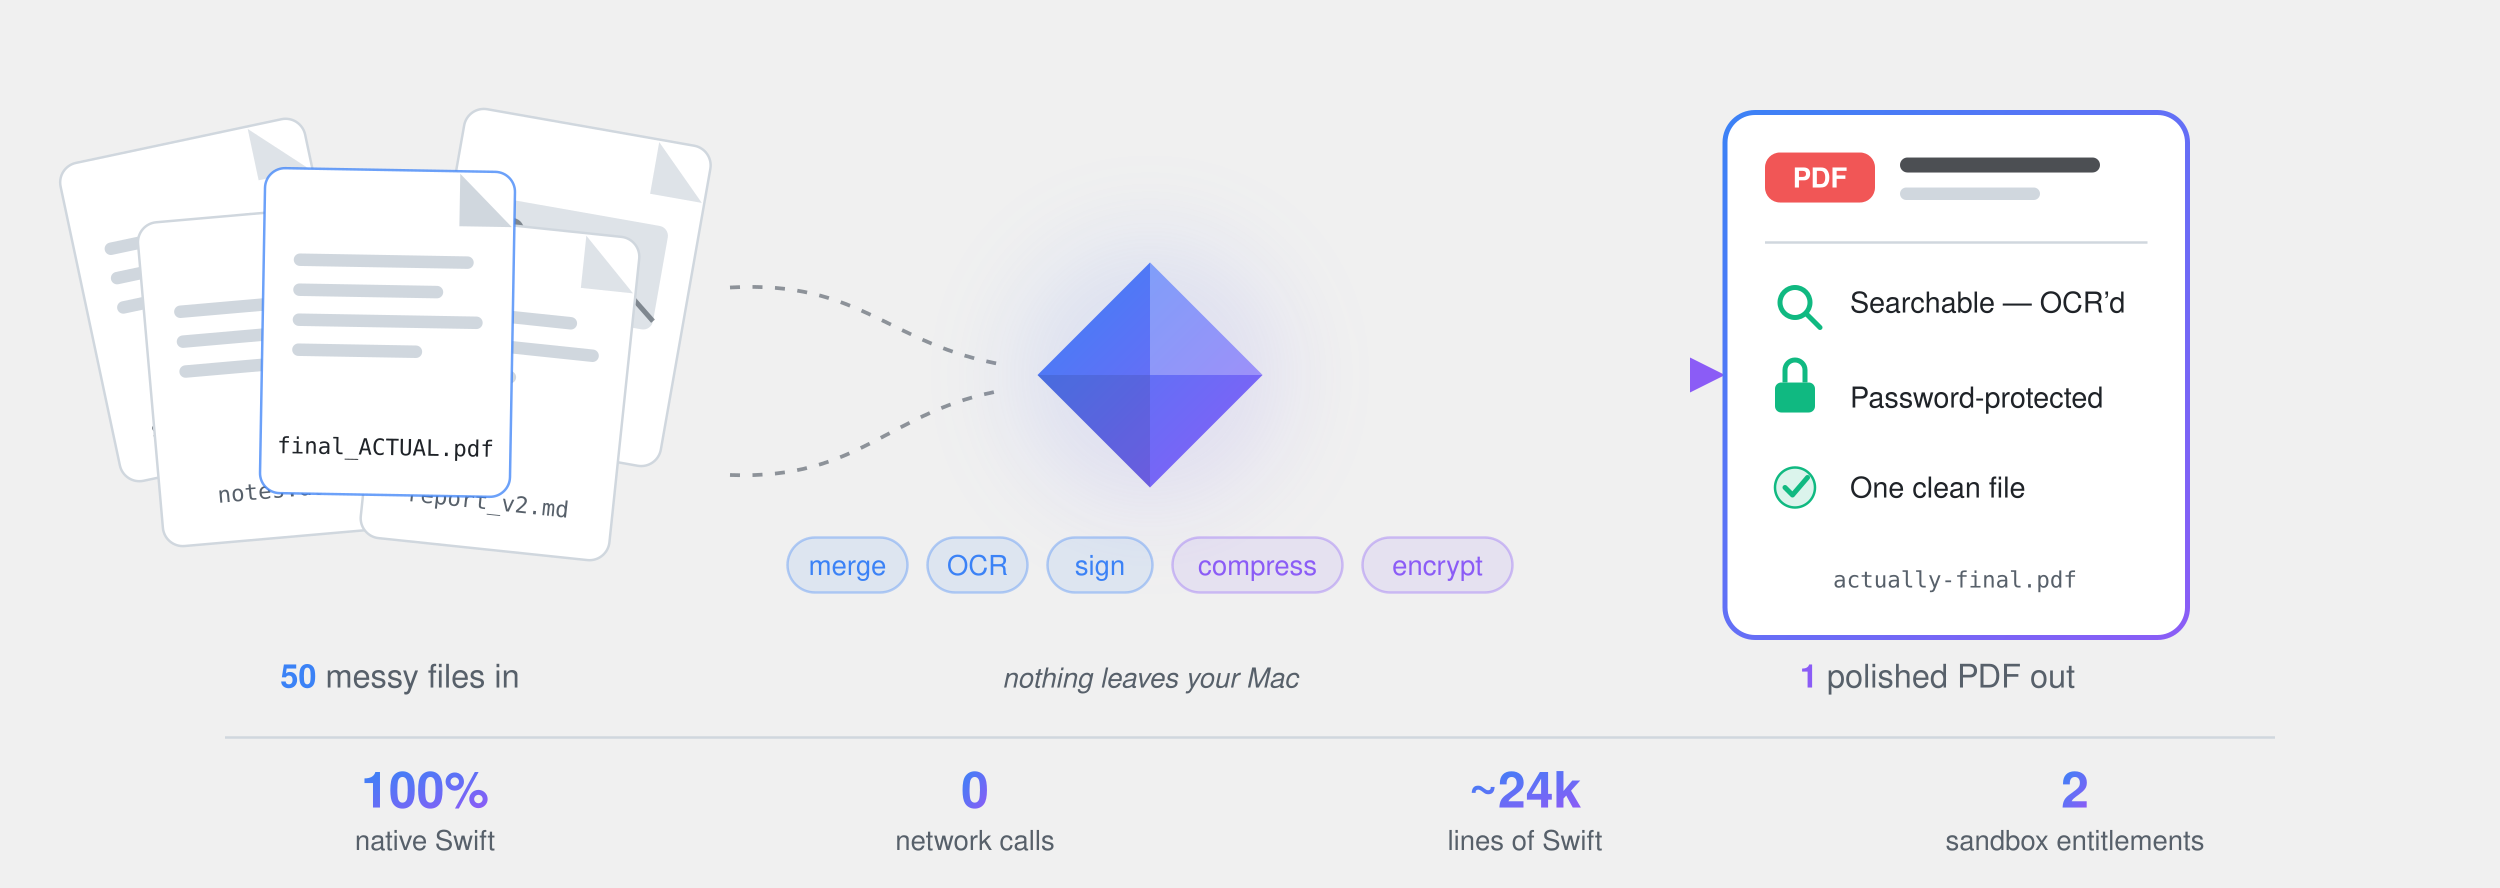
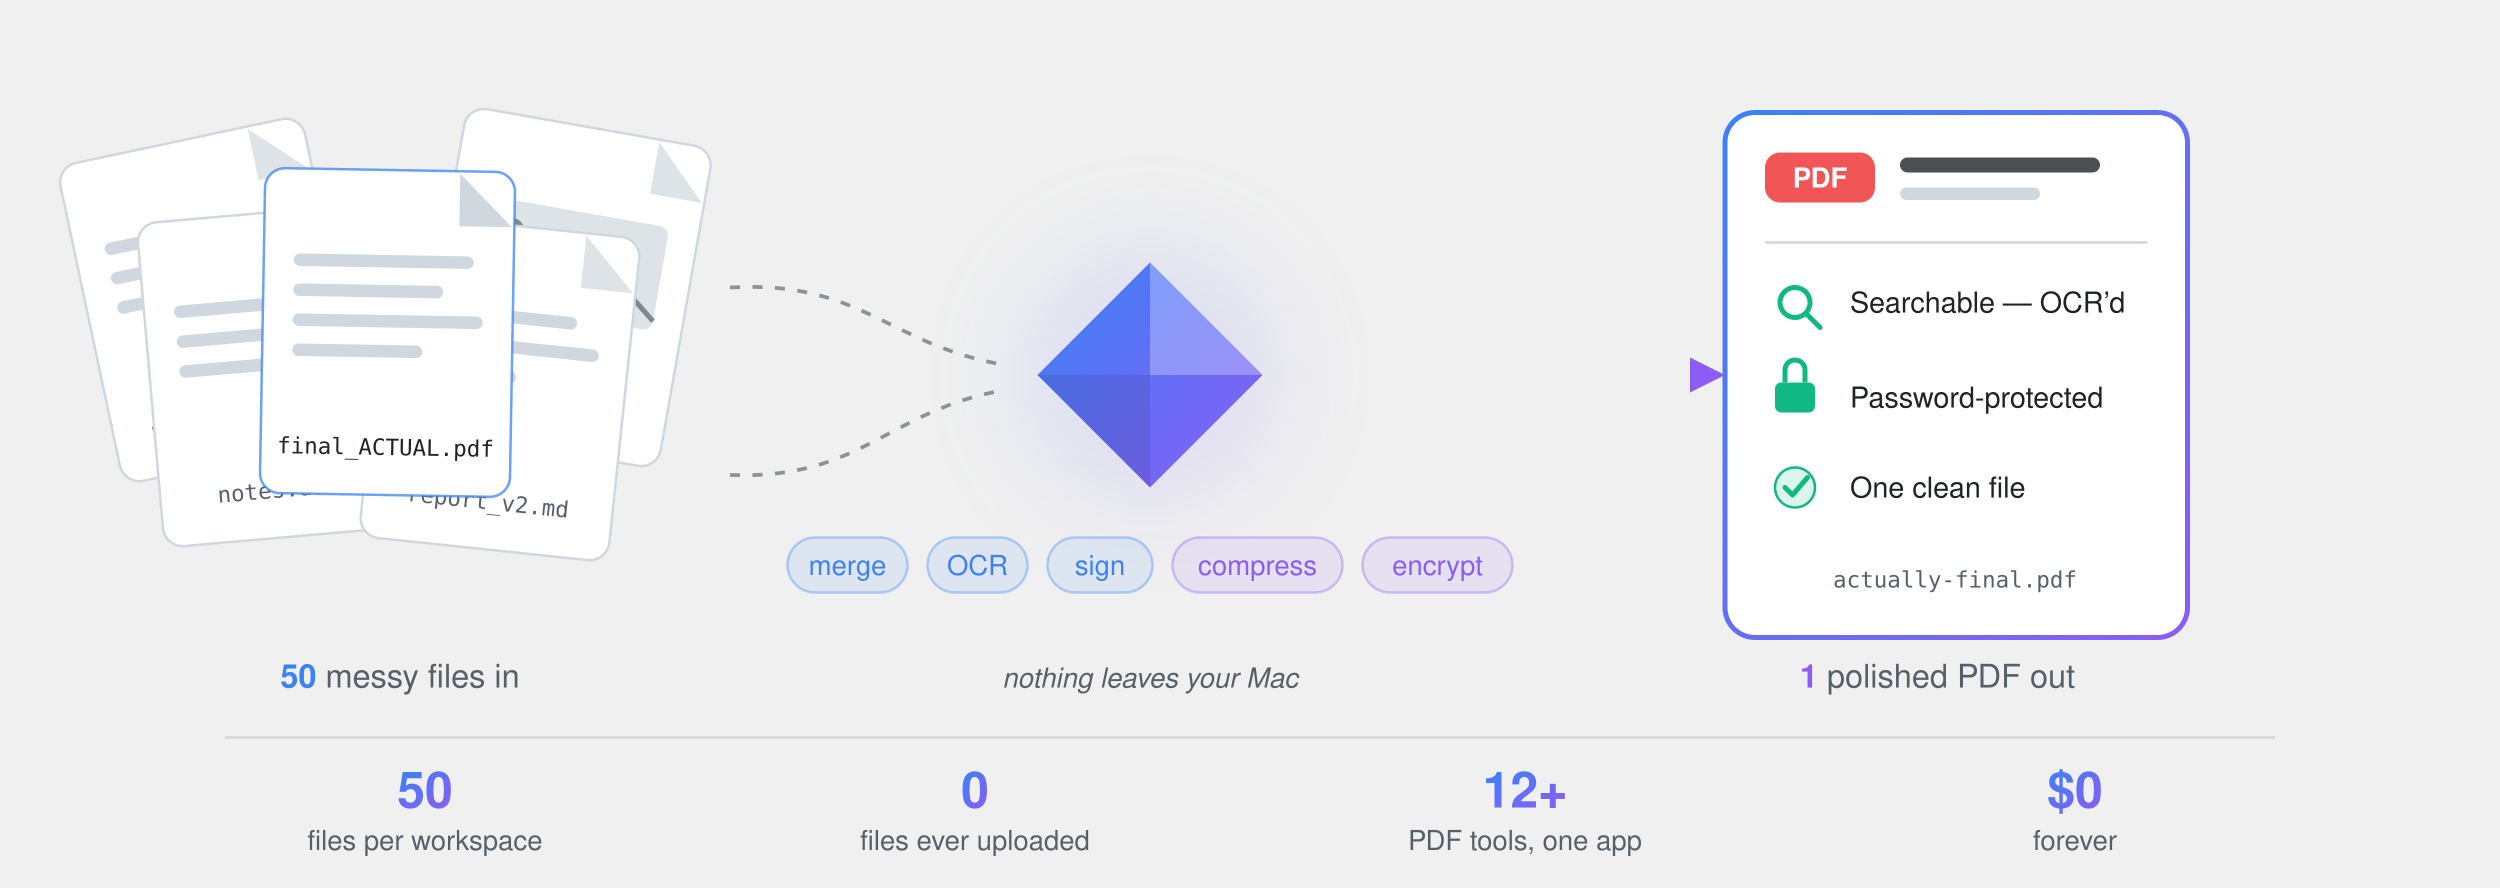
- <svg xmlns="http://www.w3.org/2000/svg" viewBox="0 0 1000 355" font-family="-apple-system,'Segoe UI',Helvetica,Arial,sans-serif" role="img" aria-label="Orifold: 50 messy files go in, one polished, searchable, password-protected PDF comes out — 100% native Swift, zero network calls">
+ <svg xmlns="http://www.w3.org/2000/svg" viewBox="0 0 1000 355" font-family="-apple-system,'Segoe UI',Helvetica,Arial,sans-serif" role="img" aria-label="Orifold: 50 messy files go in, one polished, searchable, password-protected PDF comes out — up to 50 files per workspace, 0 files ever uploaded, 12+ PDF tools in one app, $0 forever">
  <defs>
    <linearGradient id="gradMark" x1="0" y1="0" x2="1" y2="1">
      <stop offset="0" stop-color="#3B82F6" />
      <stop offset="1" stop-color="#8B5CF6" />
    </linearGradient>
    <filter id="glow" x="-60%" y="-60%" width="220%" height="220%">
      <feGaussianBlur stdDeviation="18" />
    </filter>
  </defs>
  <g>
    <g transform="translate(35,55) rotate(-12 50 65)">
      <rect width="100" height="130" rx="8" fill="#ffffff" stroke="#d0d7de" />
      <path d="M78 1 L99 22 L78 22 Z" fill="#d0d7de" opacity="0.7" />
      <rect x="12" y="34" width="62" height="5" rx="2.5" fill="#d0d7de" />
      <rect x="12" y="46" width="74" height="5" rx="2.5" fill="#d0d7de" />
      <rect x="12" y="58" width="50" height="5" rx="2.5" fill="#d0d7de" />
      <text x="50" y="114" text-anchor="middle" font-size="9" font-family="ui-monospace,SFMono-Regular,Menlo,monospace" fill="#57606a">scan_0042.jpg</text>
    </g>
    <g transform="translate(175,50) rotate(10 50 65)">
      <rect width="100" height="130" rx="8" fill="#ffffff" stroke="#d0d7de" />
      <path d="M78 1 L99 22 L78 22 Z" fill="#d0d7de" opacity="0.7" />
      <rect x="12" y="34" width="76" height="42" rx="4" fill="#d0d7de" opacity="0.7" />
      <circle cx="26" cy="46" r="5" fill="#57606a" opacity="0.7" />
      <path d="M16 70 L38 52 L54 66 L68 56 L88 72" stroke="#57606a" stroke-width="2" fill="none" opacity="0.7" />
      <text x="50" y="114" text-anchor="middle" font-size="9" font-family="ui-monospace,SFMono-Regular,Menlo,monospace" fill="#57606a">IMG_2941.png</text>
    </g>
    <g transform="translate(60,85) rotate(-5 50 65)">
      <rect width="100" height="130" rx="8" fill="#ffffff" stroke="#d0d7de" />
      <path d="M78 1 L99 22 L78 22 Z" fill="#d0d7de" opacity="0.7" />
      <rect x="12" y="34" width="70" height="5" rx="2.5" fill="#d0d7de" />
      <rect x="12" y="46" width="58" height="5" rx="2.5" fill="#d0d7de" />
      <rect x="12" y="58" width="76" height="5" rx="2.5" fill="#d0d7de" />
      <text x="50" y="114" text-anchor="middle" font-size="9" font-family="ui-monospace,SFMono-Regular,Menlo,monospace" fill="#57606a">notes.docx</text>
    </g>
    <g transform="translate(150,90) rotate(6 50 65)">
      <rect width="100" height="130" rx="8" fill="#ffffff" stroke="#d0d7de" />
      <path d="M78 1 L99 22 L78 22 Z" fill="#d0d7de" opacity="0.7" />
      <rect x="12" y="34" width="66" height="5" rx="2.5" fill="#d0d7de" />
      <rect x="12" y="46" width="76" height="5" rx="2.5" fill="#d0d7de" />
      <rect x="12" y="58" width="44" height="5" rx="2.5" fill="#d0d7de" />
      <text x="50" y="114" text-anchor="middle" font-size="9" font-family="ui-monospace,SFMono-Regular,Menlo,monospace" fill="#57606a">report_v2.md</text>
    </g>
    <g transform="translate(105,68) rotate(1 50 65)">
      <rect width="100" height="130" rx="8" fill="#ffffff" stroke="#3B82F6" stroke-opacity="0.75" />
      <path d="M78 1 L99 22 L78 22 Z" fill="#d0d7de" />
      <rect x="12" y="34" width="72" height="5" rx="2.5" fill="#d0d7de" />
      <rect x="12" y="46" width="60" height="5" rx="2.5" fill="#d0d7de" />
      <rect x="12" y="58" width="76" height="5" rx="2.5" fill="#d0d7de" />
      <rect x="12" y="70" width="52" height="5" rx="2.5" fill="#d0d7de" />
      <text x="50" y="114" text-anchor="middle" font-size="9" font-family="ui-monospace,SFMono-Regular,Menlo,monospace" fill="#1f2328">final_ACTUAL.pdf</text>
    </g>
  </g>
  <path d="M292 115 C345 112 355 138 402 146" stroke="#57606a" stroke-width="1.5" stroke-dasharray="4 5" fill="none" opacity="0.65" />
  <path d="M292 190 C345 192 355 164 402 156" stroke="#57606a" stroke-width="1.5" stroke-dasharray="4 5" fill="none" opacity="0.65" />
  <ellipse cx="460" cy="150" rx="55" ry="55" fill="url(#gradMark)" opacity="0.12" filter="url(#glow)" />
  <polygon points="460,105 505,150 460,195 415,150" fill="url(#gradMark)" />
  <polygon points="460,105 505,150 460,150" fill="#ffffff" opacity="0.28" />
  <polygon points="460,195 415,150 460,150" fill="#000000" opacity="0.10" />
  <g font-size="11" text-anchor="middle">
    <rect x="315" y="215" width="48" height="22" rx="11" fill="#3B82F6" fill-opacity="0.1" stroke="#3B82F6" stroke-opacity="0.35" />
    <text x="339" y="230" fill="#3B82F6">merge</text>
    <rect x="371" y="215" width="40" height="22" rx="11" fill="#3B82F6" fill-opacity="0.1" stroke="#3B82F6" stroke-opacity="0.35" />
    <text x="391" y="230" fill="#3B82F6">OCR</text>
    <rect x="419" y="215" width="42" height="22" rx="11" fill="#3B82F6" fill-opacity="0.1" stroke="#3B82F6" stroke-opacity="0.35" />
    <text x="440" y="230" fill="#3B82F6">sign</text>
    <rect x="469" y="215" width="68" height="22" rx="11" fill="#8B5CF6" fill-opacity="0.1" stroke="#8B5CF6" stroke-opacity="0.35" />
    <text x="503" y="230" fill="#8B5CF6">compress</text>
    <rect x="545" y="215" width="60" height="22" rx="11" fill="#8B5CF6" fill-opacity="0.1" stroke="#8B5CF6" stroke-opacity="0.35" />
    <text x="575" y="230" fill="#8B5CF6">encrypt</text>
  </g>
  <line x1="515" y1="150" x2="676" y2="150" stroke="url(#gradMark)" stroke-width="2.5" />
  <polygon points="690,150 676,143 676,157" fill="#8B5CF6" />
  <g transform="translate(690,45)">
    <rect width="185" height="210" rx="12" fill="#ffffff" stroke="url(#gradMark)" stroke-width="2" />
    <rect x="16" y="16" width="44" height="20" rx="6" fill="#EF4444" opacity="0.9" />
    <text x="38" y="30" text-anchor="middle" font-size="11" font-weight="700" fill="#ffffff">PDF</text>
    <rect x="70" y="18" width="80" height="6" rx="3" fill="#1f2328" opacity="0.8" />
    <rect x="70" y="30" width="56" height="5" rx="2.5" fill="#d0d7de" />
    <line x1="16" y1="52" x2="169" y2="52" stroke="#d0d7de" />
    <circle cx="28" cy="76" r="6" stroke="#10B981" stroke-width="2" fill="none" />
    <line x1="32.5" y1="80.5" x2="38" y2="86" stroke="#10B981" stroke-width="2" stroke-linecap="round" />
    <text x="50" y="80" font-size="11.5" fill="#1f2328">Searchable — OCR’d</text>
    <path d="M24 108 v-5 a4 4 0 0 1 8 0 v5" stroke="#10B981" stroke-width="2" fill="none" />
    <rect x="20" y="108" width="16" height="12" rx="2.5" fill="#10B981" />
    <text x="50" y="118" font-size="11.5" fill="#1f2328">Password-protected</text>
    <circle cx="28" cy="150" r="8" fill="#10B981" fill-opacity="0.15" stroke="#10B981" />
    <polyline points="24,150 27,153 33,146" stroke="#10B981" stroke-width="2" fill="none" stroke-linecap="round" stroke-linejoin="round" />
    <text x="50" y="154" font-size="11.5" fill="#1f2328">One clean file</text>
    <text x="92" y="190" text-anchor="middle" font-size="9" font-family="ui-monospace,SFMono-Regular,Menlo,monospace" fill="#57606a">actually-final.pdf</text>
  </g>
  <text x="160" y="275" text-anchor="middle" font-size="13" fill="#57606a">
    <tspan font-weight="700" fill="#3B82F6">50</tspan> messy files in</text>
  <text x="460" y="275" text-anchor="middle" font-size="11" font-style="italic" fill="#57606a">nothing leaves your Mac</text>
  <text x="775" y="275" text-anchor="middle" font-size="13" fill="#57606a">
    <tspan font-weight="700" fill="#8B5CF6">1</tspan> polished PDF out</text>
  <line x1="90" y1="295" x2="910" y2="295" stroke="#d0d7de" />
  <g text-anchor="middle">
-     <text x="170" y="323" font-size="20" font-weight="700" fill="url(#gradMark)">100%</text>
-     <text x="170" y="340" font-size="11" fill="#57606a">native Swift</text>
+     <text x="170" y="323" font-size="20" font-weight="700" fill="url(#gradMark)">50</text>
+     <text x="170" y="340" font-size="11" fill="#57606a">files per workspace</text>
    <text x="390" y="323" font-size="20" font-weight="700" fill="url(#gradMark)">0</text>
-     <text x="390" y="340" font-size="11" fill="#57606a">network calls</text>
-     <text x="610" y="323" font-size="20" font-weight="700" fill="url(#gradMark)">~24k</text>
-     <text x="610" y="340" font-size="11" fill="#57606a">lines of Swift</text>
-     <text x="830" y="323" font-size="20" font-weight="700" fill="url(#gradMark)">2</text>
-     <text x="830" y="340" font-size="11" fill="#57606a">sandbox entitlements</text>
+     <text x="390" y="340" font-size="11" fill="#57606a">files ever uploaded</text>
+     <text x="610" y="323" font-size="20" font-weight="700" fill="url(#gradMark)">12+</text>
+     <text x="610" y="340" font-size="11" fill="#57606a">PDF tools, one app</text>
+     <text x="830" y="323" font-size="20" font-weight="700" fill="url(#gradMark)">$0</text>
+     <text x="830" y="340" font-size="11" fill="#57606a">forever</text>
  </g>
</svg>
